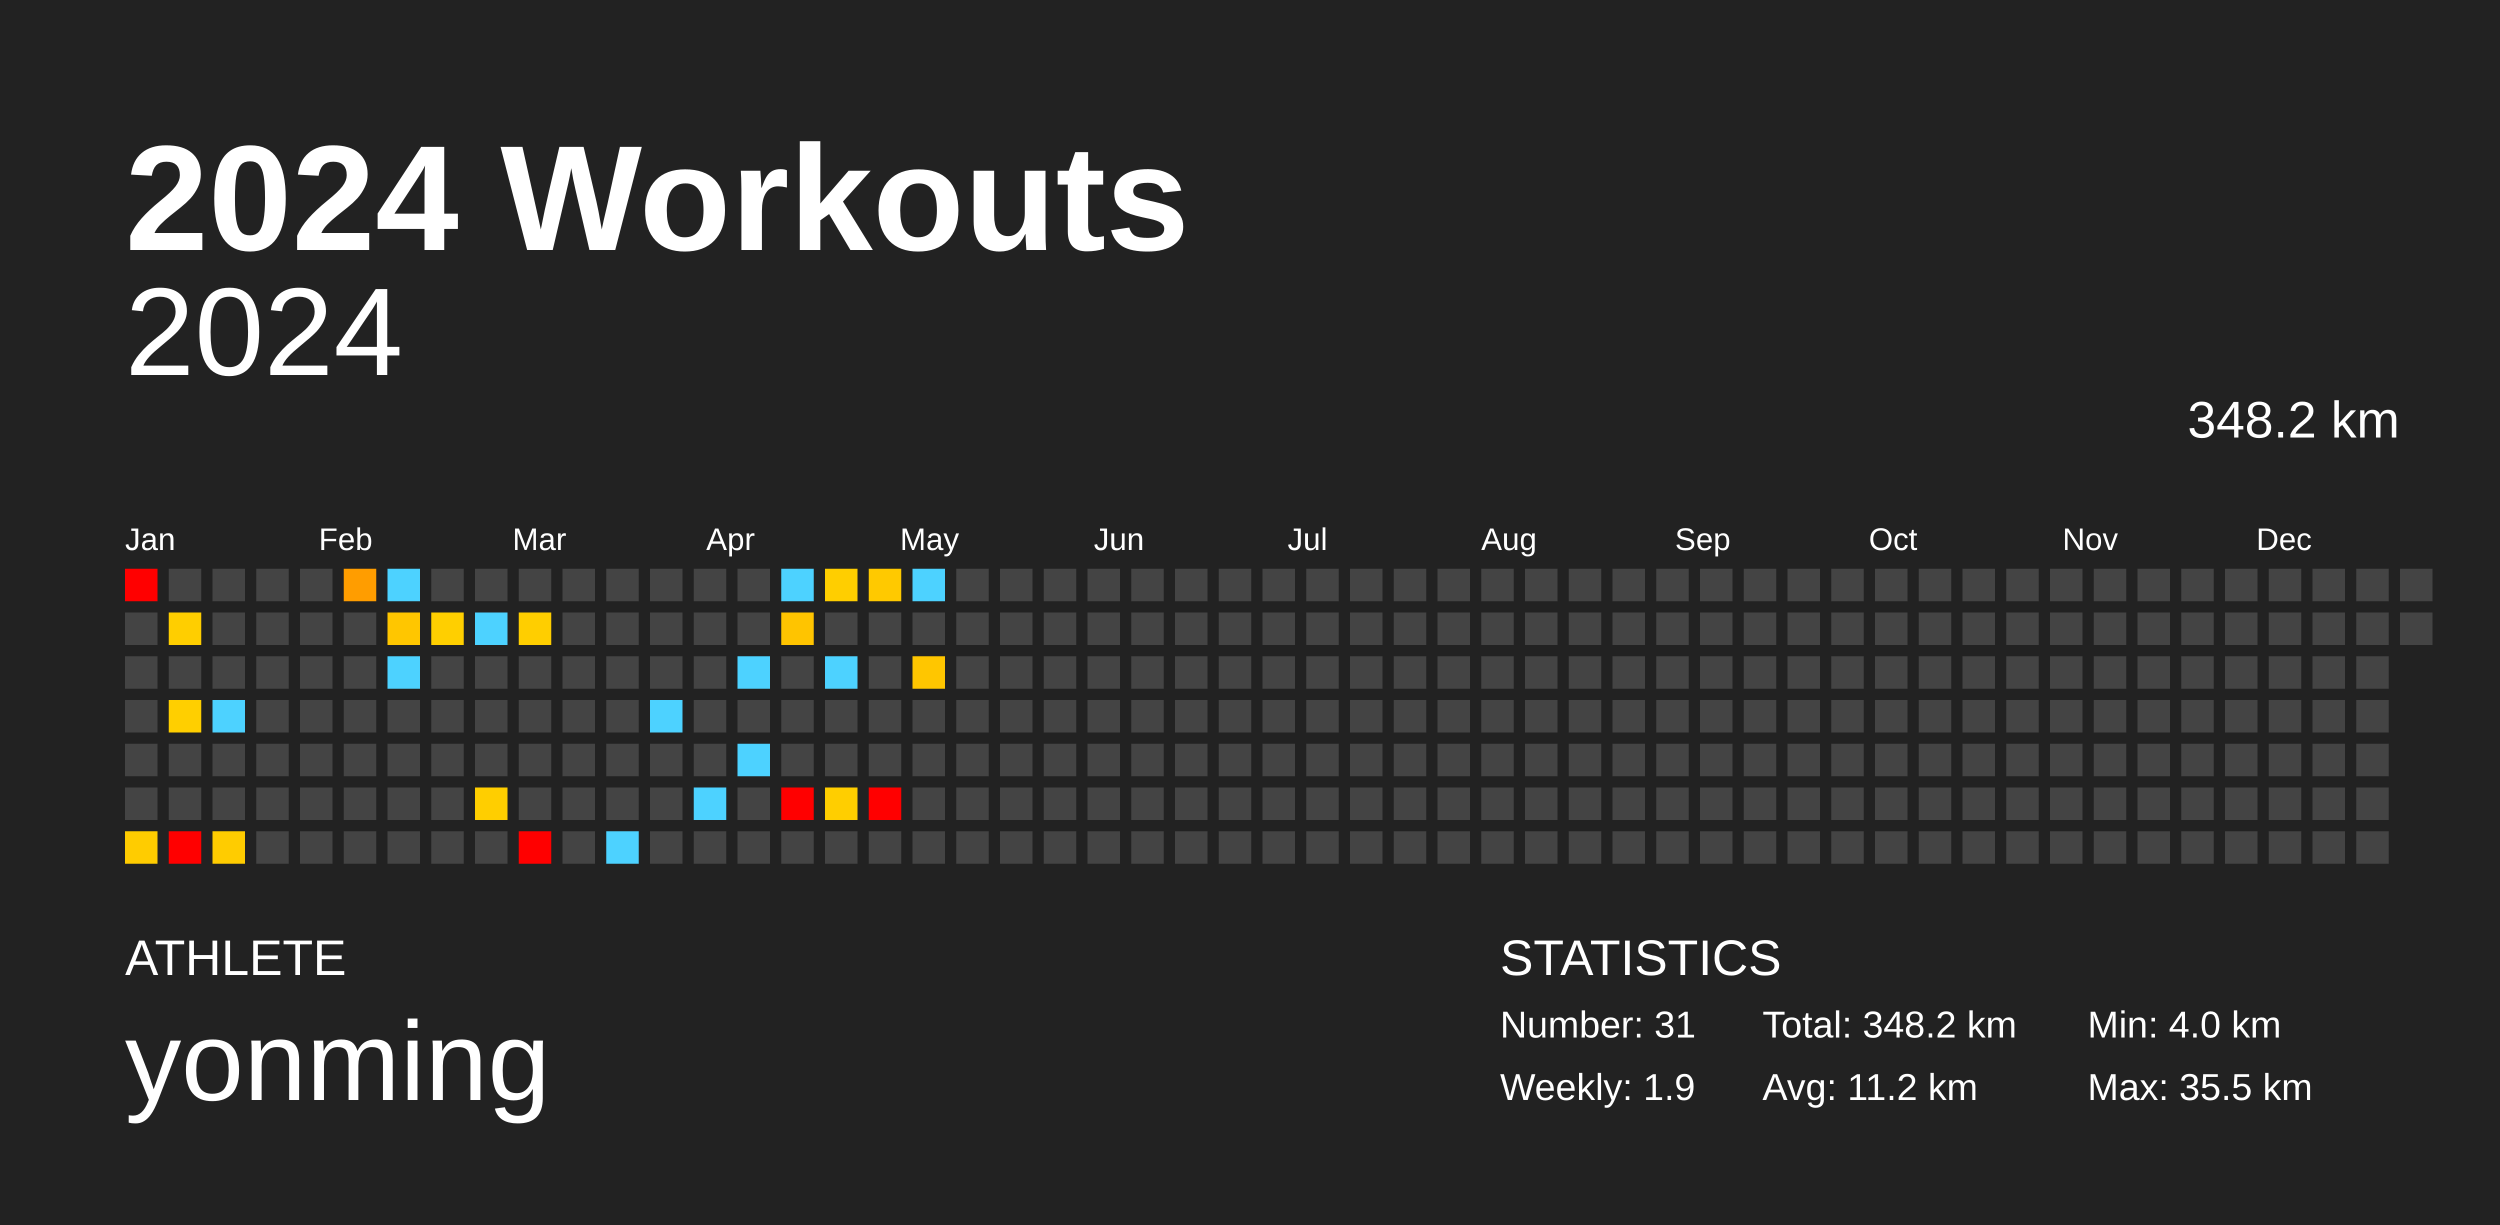
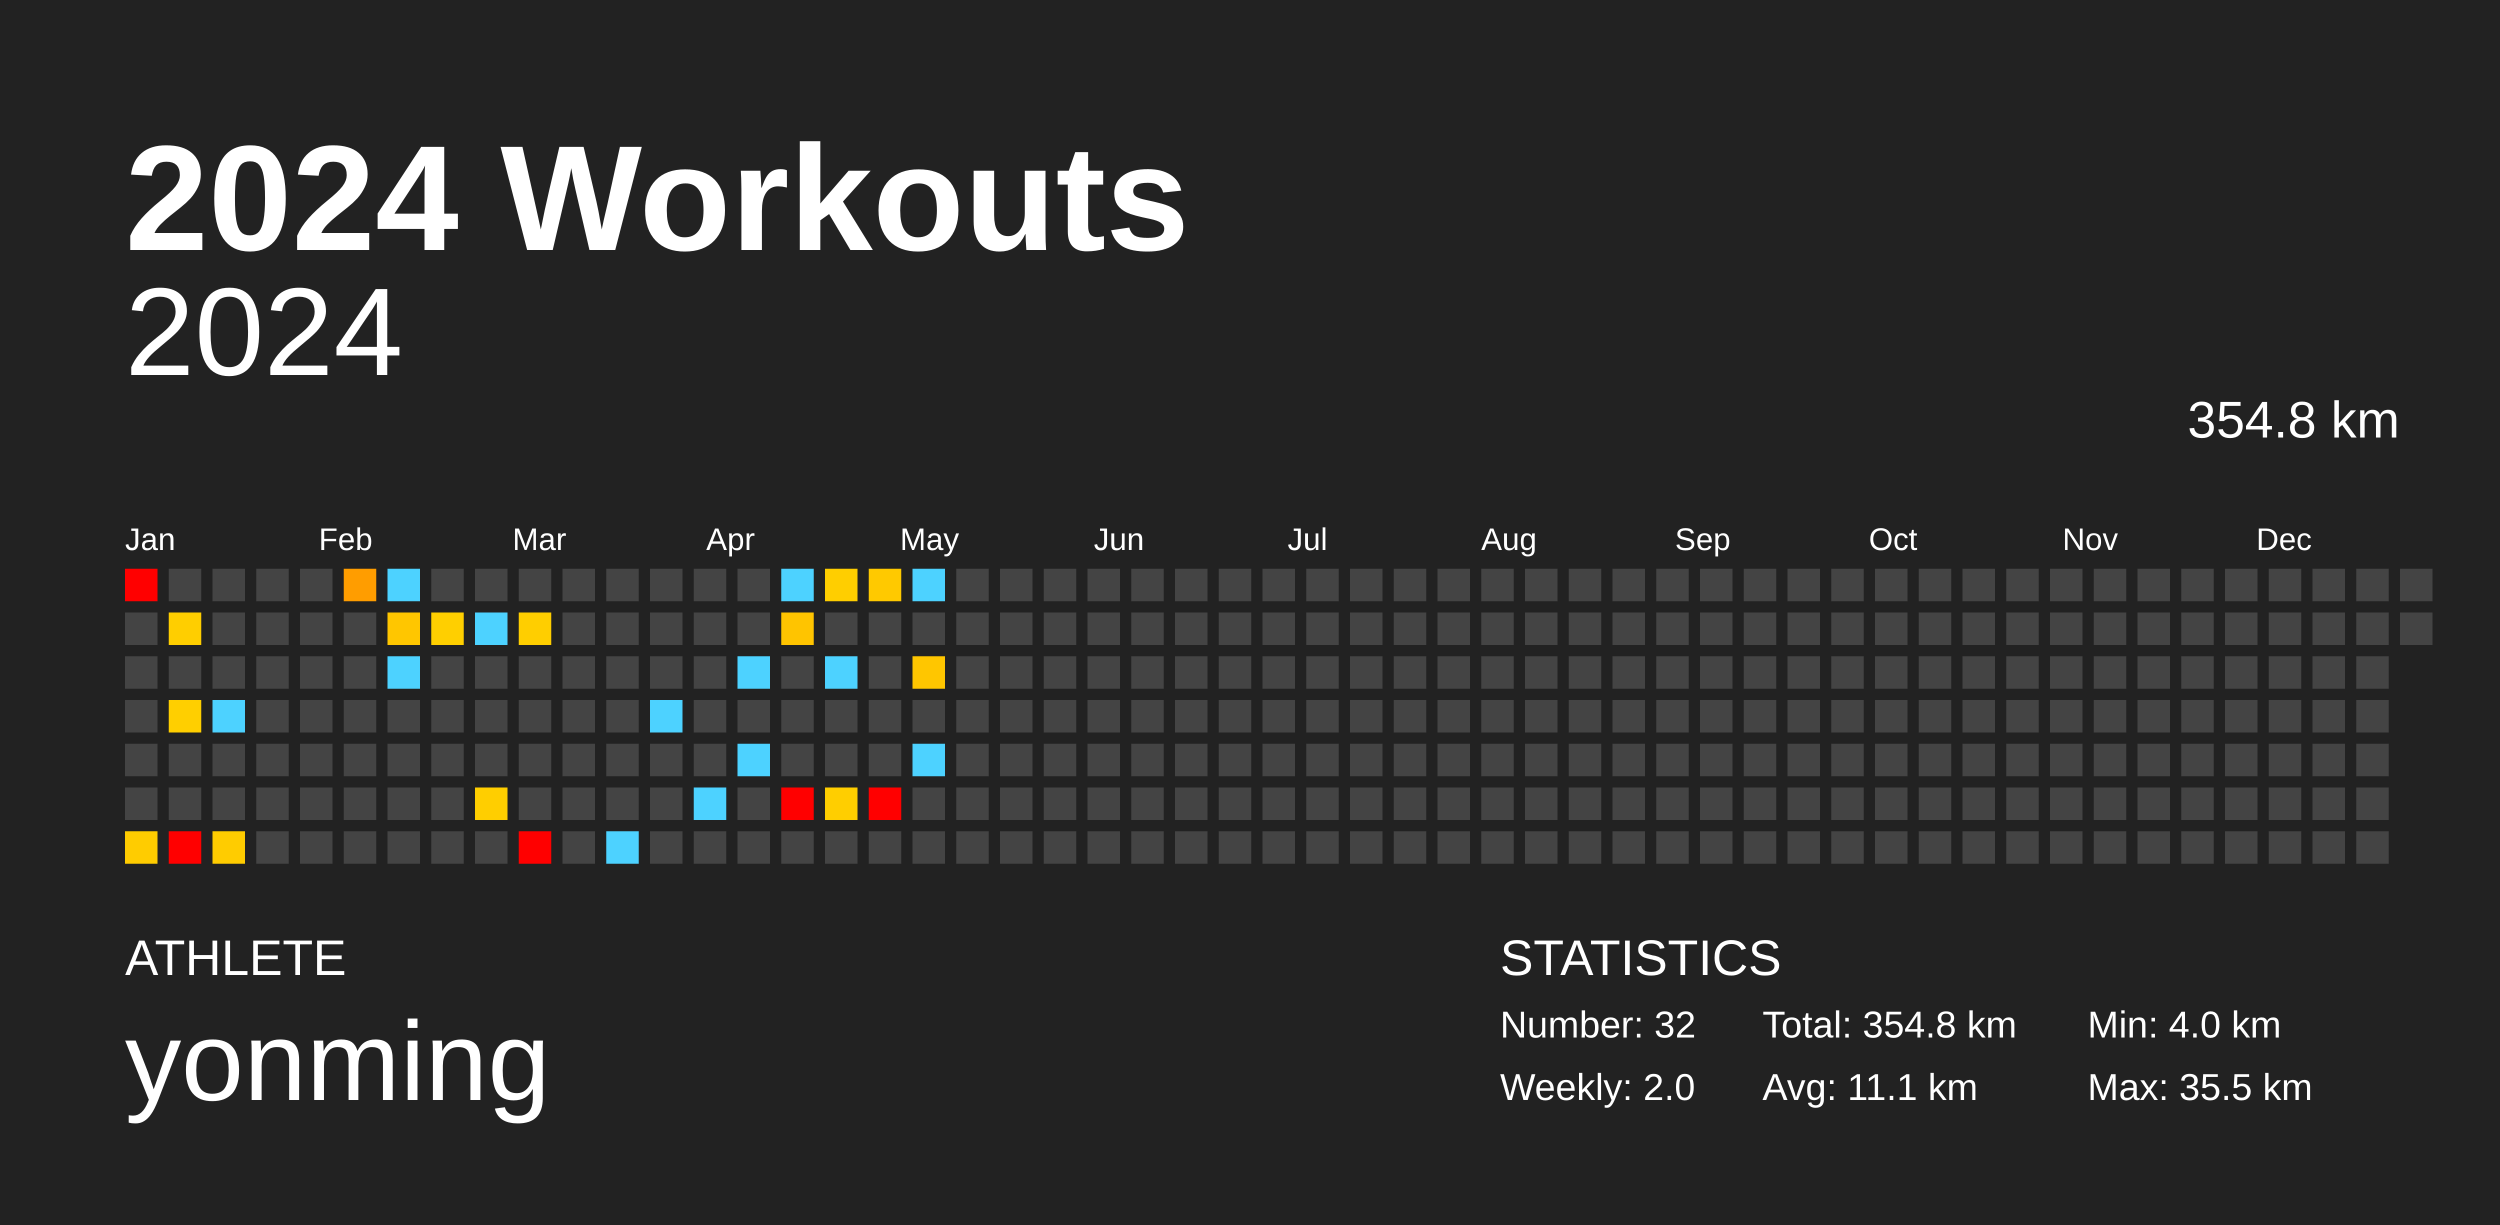
<svg xmlns="http://www.w3.org/2000/svg" baseProfile="full" height="98mm" version="1.1" viewBox="0,0,200,98" width="200mm">
  <defs />
  <rect fill="#222222" height="98" width="200" x="0" y="0" />
  <text fill="#FFFFFF" style="font-size:12px; font-family:Arial; font-weight:bold;" x="10" y="20">2024 Workouts</text>
  <text fill="#FFFFFF" style="font-size:4px; font-family:Arial" x="10" y="78">ATHLETE</text>
  <text fill="#FFFFFF" style="font-size:9px; font-family:Arial" x="10" y="88">yonming</text>
  <text fill="#FFFFFF" style="font-size:4px; font-family:Arial" x="120" y="78">STATISTICS</text>
-   <text fill="#FFFFFF" style="font-size:3px; font-family:Arial" x="120" y="83">Number: 31</text>
-   <text fill="#FFFFFF" style="font-size:3px; font-family:Arial" x="120" y="88">Weekly: 1.9</text>
-   <text fill="#FFFFFF" style="font-size:3px; font-family:Arial" x="141" y="83">Total: 348.2 km</text>
-   <text fill="#FFFFFF" style="font-size:3px; font-family:Arial" x="141" y="88">Avg: 11.2 km</text>
+   <text fill="#FFFFFF" style="font-size:3px; font-family:Arial" x="120" y="83">Number: 32</text>
+   <text fill="#FFFFFF" style="font-size:3px; font-family:Arial" x="120" y="88">Weekly: 2.0</text>
+   <text fill="#FFFFFF" style="font-size:3px; font-family:Arial" x="141" y="83">Total: 354.8 km</text>
+   <text fill="#FFFFFF" style="font-size:3px; font-family:Arial" x="141" y="88">Avg: 11.1 km</text>
  <text fill="#FFFFFF" style="font-size:3px; font-family:Arial" x="167" y="83">Min: 4.0 km</text>
  <text fill="#FFFFFF" style="font-size:3px; font-family:Arial" x="167" y="88">Max: 35.5 km</text>
  <text alignment-baseline="hanging" fill="#FFFFFF" style="font-size:10.0px; font-family:Arial;" x="10" y="30">2024</text>
-   <text alignment-baseline="hanging" fill="#FFFFFF" style="font-size:4.125px; font-family:Arial;" x="175" y="35">348.2 km</text>
+   <text alignment-baseline="hanging" fill="#FFFFFF" style="font-size:4.125px; font-family:Arial;" x="175" y="35">354.8 km</text>
  <text fill="#FFFFFF" style="font-size:2.5px; font-family:Arial" x="10.0" y="44">Jan</text>
  <text fill="#FFFFFF" style="font-size:2.5px; font-family:Arial" x="25.5" y="44">Feb</text>
  <text fill="#FFFFFF" style="font-size:2.5px; font-family:Arial" x="41.0" y="44">Mar</text>
  <text fill="#FFFFFF" style="font-size:2.5px; font-family:Arial" x="56.5" y="44">Apr</text>
  <text fill="#FFFFFF" style="font-size:2.5px; font-family:Arial" x="72.0" y="44">May</text>
  <text fill="#FFFFFF" style="font-size:2.5px; font-family:Arial" x="87.5" y="44">Jun</text>
  <text fill="#FFFFFF" style="font-size:2.5px; font-family:Arial" x="103.0" y="44">Jul</text>
  <text fill="#FFFFFF" style="font-size:2.5px; font-family:Arial" x="118.5" y="44">Aug</text>
  <text fill="#FFFFFF" style="font-size:2.5px; font-family:Arial" x="134.0" y="44">Sep</text>
  <text fill="#FFFFFF" style="font-size:2.5px; font-family:Arial" x="149.5" y="44">Oct</text>
  <text fill="#FFFFFF" style="font-size:2.5px; font-family:Arial" x="165.0" y="44">Nov</text>
  <text fill="#FFFFFF" style="font-size:2.5px; font-family:Arial" x="180.5" y="44">Dec</text>
  <rect fill="red" height="2.6" width="2.6" x="10.0" y="45.5" />
  <rect fill="#444444" height="2.6" width="2.6" x="10.0" y="49.0" />
  <rect fill="#444444" height="2.6" width="2.6" x="10.0" y="52.5" />
  <rect fill="#444444" height="2.6" width="2.6" x="10.0" y="56.0" />
  <rect fill="#444444" height="2.6" width="2.6" x="10.0" y="59.5" />
  <rect fill="#444444" height="2.6" width="2.6" x="10.0" y="63.0" />
  <rect fill="#ffcc00" height="2.6" width="2.6" x="10.0" y="66.5" />
  <rect fill="#444444" height="2.6" width="2.6" x="13.5" y="45.5" />
  <rect fill="#ffce00" height="2.6" width="2.6" x="13.5" y="49.0" />
  <rect fill="#444444" height="2.6" width="2.6" x="13.5" y="52.5" />
  <rect fill="#ffcf00" height="2.6" width="2.6" x="13.5" y="56.0" />
  <rect fill="#444444" height="2.6" width="2.6" x="13.5" y="59.5" />
  <rect fill="#444444" height="2.6" width="2.6" x="13.5" y="63.0" />
  <rect fill="red" height="2.6" width="2.6" x="13.5" y="66.5" />
  <rect fill="#444444" height="2.6" width="2.6" x="17.0" y="45.5" />
  <rect fill="#444444" height="2.6" width="2.6" x="17.0" y="49.0" />
  <rect fill="#444444" height="2.6" width="2.6" x="17.0" y="52.5" />
  <rect fill="#4dd2ff" height="2.6" width="2.6" x="17.0" y="56.0" />
  <rect fill="#444444" height="2.6" width="2.6" x="17.0" y="59.5" />
  <rect fill="#444444" height="2.6" width="2.6" x="17.0" y="63.0" />
  <rect fill="#ffcc00" height="2.6" width="2.6" x="17.0" y="66.5" />
  <rect fill="#444444" height="2.6" width="2.6" x="20.5" y="45.5" />
  <rect fill="#444444" height="2.6" width="2.6" x="20.5" y="49.0" />
  <rect fill="#444444" height="2.6" width="2.6" x="20.5" y="52.5" />
  <rect fill="#444444" height="2.6" width="2.6" x="20.5" y="56.0" />
  <rect fill="#444444" height="2.6" width="2.6" x="20.5" y="59.5" />
  <rect fill="#444444" height="2.6" width="2.6" x="20.5" y="63.0" />
  <rect fill="#444444" height="2.6" width="2.6" x="20.5" y="66.5" />
  <rect fill="#444444" height="2.6" width="2.6" x="24.0" y="45.5" />
  <rect fill="#444444" height="2.6" width="2.6" x="24.0" y="49.0" />
  <rect fill="#444444" height="2.6" width="2.6" x="24.0" y="52.5" />
  <rect fill="#444444" height="2.6" width="2.6" x="24.0" y="56.0" />
  <rect fill="#444444" height="2.6" width="2.6" x="24.0" y="59.5" />
  <rect fill="#444444" height="2.6" width="2.6" x="24.0" y="63.0" />
  <rect fill="#444444" height="2.6" width="2.6" x="24.0" y="66.5" />
  <rect fill="#ff9d00" height="2.6" width="2.6" x="27.5" y="45.5" />
  <rect fill="#444444" height="2.6" width="2.6" x="27.5" y="49.0" />
  <rect fill="#444444" height="2.6" width="2.6" x="27.5" y="52.5" />
  <rect fill="#444444" height="2.6" width="2.6" x="27.5" y="56.0" />
  <rect fill="#444444" height="2.6" width="2.6" x="27.5" y="59.5" />
  <rect fill="#444444" height="2.6" width="2.6" x="27.5" y="63.0" />
  <rect fill="#444444" height="2.6" width="2.6" x="27.5" y="66.5" />
  <rect fill="#4dd2ff" height="2.6" width="2.6" x="31.0" y="45.5" />
  <rect fill="#ffc600" height="2.6" width="2.6" x="31.0" y="49.0" />
  <rect fill="#4dd2ff" height="2.6" width="2.6" x="31.0" y="52.5" />
  <rect fill="#444444" height="2.6" width="2.6" x="31.0" y="56.0" />
  <rect fill="#444444" height="2.6" width="2.6" x="31.0" y="59.5" />
  <rect fill="#444444" height="2.6" width="2.6" x="31.0" y="63.0" />
  <rect fill="#444444" height="2.6" width="2.6" x="31.0" y="66.5" />
  <rect fill="#444444" height="2.6" width="2.6" x="34.5" y="45.5" />
  <rect fill="#ffcf00" height="2.6" width="2.6" x="34.5" y="49.0" />
  <rect fill="#444444" height="2.6" width="2.6" x="34.5" y="52.5" />
  <rect fill="#444444" height="2.6" width="2.6" x="34.5" y="56.0" />
  <rect fill="#444444" height="2.6" width="2.6" x="34.5" y="59.5" />
  <rect fill="#444444" height="2.6" width="2.6" x="34.5" y="63.0" />
  <rect fill="#444444" height="2.6" width="2.6" x="34.5" y="66.5" />
  <rect fill="#444444" height="2.6" width="2.6" x="38.0" y="45.5" />
  <rect fill="#4dd2ff" height="2.6" width="2.6" x="38.0" y="49.0" />
  <rect fill="#444444" height="2.6" width="2.6" x="38.0" y="52.5" />
  <rect fill="#444444" height="2.6" width="2.6" x="38.0" y="56.0" />
  <rect fill="#444444" height="2.6" width="2.6" x="38.0" y="59.5" />
  <rect fill="#ffce00" height="2.6" width="2.6" x="38.0" y="63.0" />
  <rect fill="#444444" height="2.6" width="2.6" x="38.0" y="66.5" />
  <rect fill="#444444" height="2.6" width="2.6" x="41.5" y="45.5" />
  <rect fill="#ffce00" height="2.6" width="2.6" x="41.5" y="49.0" />
  <rect fill="#444444" height="2.6" width="2.6" x="41.5" y="52.5" />
  <rect fill="#444444" height="2.6" width="2.6" x="41.5" y="56.0" />
  <rect fill="#444444" height="2.6" width="2.6" x="41.5" y="59.5" />
  <rect fill="#444444" height="2.6" width="2.6" x="41.5" y="63.0" />
  <rect fill="red" height="2.6" width="2.6" x="41.5" y="66.5" />
  <rect fill="#444444" height="2.6" width="2.6" x="45.0" y="45.5" />
  <rect fill="#444444" height="2.6" width="2.6" x="45.0" y="49.0" />
  <rect fill="#444444" height="2.6" width="2.6" x="45.0" y="52.5" />
  <rect fill="#444444" height="2.6" width="2.6" x="45.0" y="56.0" />
  <rect fill="#444444" height="2.6" width="2.6" x="45.0" y="59.5" />
  <rect fill="#444444" height="2.6" width="2.6" x="45.0" y="63.0" />
  <rect fill="#444444" height="2.6" width="2.6" x="45.0" y="66.5" />
  <rect fill="#444444" height="2.6" width="2.6" x="48.5" y="45.5" />
  <rect fill="#444444" height="2.6" width="2.6" x="48.5" y="49.0" />
  <rect fill="#444444" height="2.6" width="2.6" x="48.5" y="52.5" />
  <rect fill="#444444" height="2.6" width="2.6" x="48.5" y="56.0" />
  <rect fill="#444444" height="2.6" width="2.6" x="48.5" y="59.5" />
  <rect fill="#444444" height="2.6" width="2.6" x="48.5" y="63.0" />
  <rect fill="#4dd2ff" height="2.6" width="2.6" x="48.5" y="66.5" />
  <rect fill="#444444" height="2.6" width="2.6" x="52.0" y="45.5" />
  <rect fill="#444444" height="2.6" width="2.6" x="52.0" y="49.0" />
  <rect fill="#444444" height="2.6" width="2.6" x="52.0" y="52.5" />
  <rect fill="#4dd2ff" height="2.6" width="2.6" x="52.0" y="56.0" />
  <rect fill="#444444" height="2.6" width="2.6" x="52.0" y="59.5" />
  <rect fill="#444444" height="2.6" width="2.6" x="52.0" y="63.0" />
  <rect fill="#444444" height="2.6" width="2.6" x="52.0" y="66.5" />
  <rect fill="#444444" height="2.6" width="2.6" x="55.5" y="45.5" />
  <rect fill="#444444" height="2.6" width="2.6" x="55.5" y="49.0" />
  <rect fill="#444444" height="2.6" width="2.6" x="55.5" y="52.5" />
  <rect fill="#444444" height="2.6" width="2.6" x="55.5" y="56.0" />
  <rect fill="#444444" height="2.6" width="2.6" x="55.5" y="59.5" />
  <rect fill="#4dd2ff" height="2.6" width="2.6" x="55.5" y="63.0" />
  <rect fill="#444444" height="2.6" width="2.6" x="55.5" y="66.5" />
  <rect fill="#444444" height="2.6" width="2.6" x="59.0" y="45.5" />
  <rect fill="#444444" height="2.6" width="2.6" x="59.0" y="49.0" />
  <rect fill="#4dd2ff" height="2.6" width="2.6" x="59.0" y="52.5" />
  <rect fill="#444444" height="2.6" width="2.6" x="59.0" y="56.0" />
  <rect fill="#4dd2ff" height="2.6" width="2.6" x="59.0" y="59.5" />
  <rect fill="#444444" height="2.6" width="2.6" x="59.0" y="63.0" />
  <rect fill="#444444" height="2.6" width="2.6" x="59.0" y="66.5" />
  <rect fill="#4dd2ff" height="2.6" width="2.6" x="62.5" y="45.5" />
  <rect fill="#ffc400" height="2.6" width="2.6" x="62.5" y="49.0" />
  <rect fill="#444444" height="2.6" width="2.6" x="62.5" y="52.5" />
  <rect fill="#444444" height="2.6" width="2.6" x="62.5" y="56.0" />
  <rect fill="#444444" height="2.6" width="2.6" x="62.5" y="59.5" />
  <rect fill="red" height="2.6" width="2.6" x="62.5" y="63.0" />
  <rect fill="#444444" height="2.6" width="2.6" x="62.5" y="66.5" />
  <rect fill="#ffce00" height="2.6" width="2.6" x="66.0" y="45.5" />
  <rect fill="#444444" height="2.6" width="2.6" x="66.0" y="49.0" />
  <rect fill="#4dd2ff" height="2.6" width="2.6" x="66.0" y="52.5" />
  <rect fill="#444444" height="2.6" width="2.6" x="66.0" y="56.0" />
  <rect fill="#444444" height="2.6" width="2.6" x="66.0" y="59.5" />
  <rect fill="#ffce00" height="2.6" width="2.6" x="66.0" y="63.0" />
  <rect fill="#444444" height="2.6" width="2.6" x="66.0" y="66.5" />
  <rect fill="#ffc900" height="2.6" width="2.6" x="69.5" y="45.5" />
  <rect fill="#444444" height="2.6" width="2.6" x="69.5" y="49.0" />
  <rect fill="#444444" height="2.6" width="2.6" x="69.5" y="52.5" />
  <rect fill="#444444" height="2.6" width="2.6" x="69.5" y="56.0" />
  <rect fill="#444444" height="2.6" width="2.6" x="69.5" y="59.5" />
  <rect fill="red" height="2.6" width="2.6" x="69.5" y="63.0" />
  <rect fill="#444444" height="2.6" width="2.6" x="69.5" y="66.5" />
  <rect fill="#4dd2ff" height="2.6" width="2.6" x="73.0" y="45.5" />
  <rect fill="#444444" height="2.6" width="2.6" x="73.0" y="49.0" />
  <rect fill="#ffc600" height="2.6" width="2.6" x="73.0" y="52.5" />
  <rect fill="#444444" height="2.6" width="2.6" x="73.0" y="56.0" />
-   <rect fill="#444444" height="2.6" width="2.6" x="73.0" y="59.5" />
+   <rect fill="#4dd2ff" height="2.6" width="2.6" x="73.0" y="59.5" />
  <rect fill="#444444" height="2.6" width="2.6" x="73.0" y="63.0" />
  <rect fill="#444444" height="2.6" width="2.6" x="73.0" y="66.5" />
  <rect fill="#444444" height="2.6" width="2.6" x="76.5" y="45.5" />
  <rect fill="#444444" height="2.6" width="2.6" x="76.5" y="49.0" />
  <rect fill="#444444" height="2.6" width="2.6" x="76.5" y="52.5" />
  <rect fill="#444444" height="2.6" width="2.6" x="76.5" y="56.0" />
  <rect fill="#444444" height="2.6" width="2.6" x="76.5" y="59.5" />
  <rect fill="#444444" height="2.6" width="2.6" x="76.5" y="63.0" />
  <rect fill="#444444" height="2.6" width="2.6" x="76.5" y="66.5" />
  <rect fill="#444444" height="2.6" width="2.6" x="80.0" y="45.5" />
  <rect fill="#444444" height="2.6" width="2.6" x="80.0" y="49.0" />
  <rect fill="#444444" height="2.6" width="2.6" x="80.0" y="52.5" />
  <rect fill="#444444" height="2.6" width="2.6" x="80.0" y="56.0" />
  <rect fill="#444444" height="2.6" width="2.6" x="80.0" y="59.5" />
  <rect fill="#444444" height="2.6" width="2.6" x="80.0" y="63.0" />
  <rect fill="#444444" height="2.6" width="2.6" x="80.0" y="66.5" />
  <rect fill="#444444" height="2.6" width="2.6" x="83.5" y="45.5" />
  <rect fill="#444444" height="2.6" width="2.6" x="83.5" y="49.0" />
  <rect fill="#444444" height="2.6" width="2.6" x="83.5" y="52.5" />
  <rect fill="#444444" height="2.6" width="2.6" x="83.5" y="56.0" />
  <rect fill="#444444" height="2.6" width="2.6" x="83.5" y="59.5" />
  <rect fill="#444444" height="2.6" width="2.6" x="83.5" y="63.0" />
  <rect fill="#444444" height="2.6" width="2.6" x="83.5" y="66.5" />
  <rect fill="#444444" height="2.6" width="2.6" x="87.0" y="45.5" />
  <rect fill="#444444" height="2.6" width="2.6" x="87.0" y="49.0" />
  <rect fill="#444444" height="2.6" width="2.6" x="87.0" y="52.5" />
  <rect fill="#444444" height="2.6" width="2.6" x="87.0" y="56.0" />
  <rect fill="#444444" height="2.6" width="2.6" x="87.0" y="59.5" />
  <rect fill="#444444" height="2.6" width="2.6" x="87.0" y="63.0" />
  <rect fill="#444444" height="2.6" width="2.6" x="87.0" y="66.5" />
  <rect fill="#444444" height="2.6" width="2.6" x="90.5" y="45.5" />
  <rect fill="#444444" height="2.6" width="2.6" x="90.5" y="49.0" />
  <rect fill="#444444" height="2.6" width="2.6" x="90.5" y="52.5" />
  <rect fill="#444444" height="2.6" width="2.6" x="90.5" y="56.0" />
  <rect fill="#444444" height="2.6" width="2.6" x="90.5" y="59.5" />
  <rect fill="#444444" height="2.6" width="2.6" x="90.5" y="63.0" />
  <rect fill="#444444" height="2.6" width="2.6" x="90.5" y="66.5" />
  <rect fill="#444444" height="2.6" width="2.6" x="94.0" y="45.5" />
  <rect fill="#444444" height="2.6" width="2.6" x="94.0" y="49.0" />
  <rect fill="#444444" height="2.6" width="2.6" x="94.0" y="52.5" />
  <rect fill="#444444" height="2.6" width="2.6" x="94.0" y="56.0" />
  <rect fill="#444444" height="2.6" width="2.6" x="94.0" y="59.5" />
  <rect fill="#444444" height="2.6" width="2.6" x="94.0" y="63.0" />
  <rect fill="#444444" height="2.6" width="2.6" x="94.0" y="66.5" />
  <rect fill="#444444" height="2.6" width="2.6" x="97.5" y="45.5" />
  <rect fill="#444444" height="2.6" width="2.6" x="97.5" y="49.0" />
  <rect fill="#444444" height="2.6" width="2.6" x="97.5" y="52.5" />
  <rect fill="#444444" height="2.6" width="2.6" x="97.5" y="56.0" />
  <rect fill="#444444" height="2.6" width="2.6" x="97.5" y="59.5" />
  <rect fill="#444444" height="2.6" width="2.6" x="97.5" y="63.0" />
  <rect fill="#444444" height="2.6" width="2.6" x="97.5" y="66.5" />
  <rect fill="#444444" height="2.6" width="2.6" x="101.0" y="45.5" />
  <rect fill="#444444" height="2.6" width="2.6" x="101.0" y="49.0" />
  <rect fill="#444444" height="2.6" width="2.6" x="101.0" y="52.5" />
  <rect fill="#444444" height="2.6" width="2.6" x="101.0" y="56.0" />
  <rect fill="#444444" height="2.6" width="2.6" x="101.0" y="59.5" />
  <rect fill="#444444" height="2.6" width="2.6" x="101.0" y="63.0" />
  <rect fill="#444444" height="2.6" width="2.6" x="101.0" y="66.5" />
  <rect fill="#444444" height="2.6" width="2.6" x="104.5" y="45.5" />
  <rect fill="#444444" height="2.6" width="2.6" x="104.5" y="49.0" />
  <rect fill="#444444" height="2.6" width="2.6" x="104.5" y="52.5" />
  <rect fill="#444444" height="2.6" width="2.6" x="104.5" y="56.0" />
  <rect fill="#444444" height="2.6" width="2.6" x="104.5" y="59.5" />
  <rect fill="#444444" height="2.6" width="2.6" x="104.5" y="63.0" />
  <rect fill="#444444" height="2.6" width="2.6" x="104.5" y="66.5" />
  <rect fill="#444444" height="2.6" width="2.6" x="108.0" y="45.5" />
  <rect fill="#444444" height="2.6" width="2.6" x="108.0" y="49.0" />
  <rect fill="#444444" height="2.6" width="2.6" x="108.0" y="52.5" />
  <rect fill="#444444" height="2.6" width="2.6" x="108.0" y="56.0" />
  <rect fill="#444444" height="2.6" width="2.6" x="108.0" y="59.5" />
  <rect fill="#444444" height="2.6" width="2.6" x="108.0" y="63.0" />
  <rect fill="#444444" height="2.6" width="2.6" x="108.0" y="66.5" />
  <rect fill="#444444" height="2.6" width="2.6" x="111.5" y="45.5" />
  <rect fill="#444444" height="2.6" width="2.6" x="111.5" y="49.0" />
  <rect fill="#444444" height="2.6" width="2.6" x="111.5" y="52.5" />
  <rect fill="#444444" height="2.6" width="2.6" x="111.5" y="56.0" />
  <rect fill="#444444" height="2.6" width="2.6" x="111.5" y="59.5" />
  <rect fill="#444444" height="2.6" width="2.6" x="111.5" y="63.0" />
  <rect fill="#444444" height="2.6" width="2.6" x="111.5" y="66.5" />
  <rect fill="#444444" height="2.6" width="2.6" x="115.0" y="45.5" />
  <rect fill="#444444" height="2.6" width="2.6" x="115.0" y="49.0" />
  <rect fill="#444444" height="2.6" width="2.6" x="115.0" y="52.5" />
  <rect fill="#444444" height="2.6" width="2.6" x="115.0" y="56.0" />
  <rect fill="#444444" height="2.6" width="2.6" x="115.0" y="59.5" />
  <rect fill="#444444" height="2.6" width="2.6" x="115.0" y="63.0" />
  <rect fill="#444444" height="2.6" width="2.6" x="115.0" y="66.5" />
  <rect fill="#444444" height="2.6" width="2.6" x="118.5" y="45.5" />
  <rect fill="#444444" height="2.6" width="2.6" x="118.5" y="49.0" />
  <rect fill="#444444" height="2.6" width="2.6" x="118.5" y="52.5" />
  <rect fill="#444444" height="2.6" width="2.6" x="118.5" y="56.0" />
  <rect fill="#444444" height="2.6" width="2.6" x="118.5" y="59.5" />
  <rect fill="#444444" height="2.6" width="2.6" x="118.5" y="63.0" />
  <rect fill="#444444" height="2.6" width="2.6" x="118.5" y="66.5" />
  <rect fill="#444444" height="2.6" width="2.6" x="122.0" y="45.5" />
  <rect fill="#444444" height="2.6" width="2.6" x="122.0" y="49.0" />
  <rect fill="#444444" height="2.6" width="2.6" x="122.0" y="52.5" />
  <rect fill="#444444" height="2.6" width="2.6" x="122.0" y="56.0" />
  <rect fill="#444444" height="2.6" width="2.6" x="122.0" y="59.5" />
  <rect fill="#444444" height="2.6" width="2.6" x="122.0" y="63.0" />
  <rect fill="#444444" height="2.6" width="2.6" x="122.0" y="66.5" />
  <rect fill="#444444" height="2.6" width="2.6" x="125.5" y="45.5" />
  <rect fill="#444444" height="2.6" width="2.6" x="125.5" y="49.0" />
  <rect fill="#444444" height="2.6" width="2.6" x="125.5" y="52.5" />
  <rect fill="#444444" height="2.6" width="2.6" x="125.5" y="56.0" />
  <rect fill="#444444" height="2.6" width="2.6" x="125.5" y="59.5" />
  <rect fill="#444444" height="2.6" width="2.6" x="125.5" y="63.0" />
  <rect fill="#444444" height="2.6" width="2.6" x="125.5" y="66.5" />
  <rect fill="#444444" height="2.6" width="2.6" x="129.0" y="45.5" />
  <rect fill="#444444" height="2.6" width="2.6" x="129.0" y="49.0" />
  <rect fill="#444444" height="2.6" width="2.6" x="129.0" y="52.5" />
  <rect fill="#444444" height="2.6" width="2.6" x="129.0" y="56.0" />
  <rect fill="#444444" height="2.6" width="2.6" x="129.0" y="59.5" />
  <rect fill="#444444" height="2.6" width="2.6" x="129.0" y="63.0" />
  <rect fill="#444444" height="2.6" width="2.6" x="129.0" y="66.5" />
  <rect fill="#444444" height="2.6" width="2.6" x="132.5" y="45.5" />
  <rect fill="#444444" height="2.6" width="2.6" x="132.5" y="49.0" />
  <rect fill="#444444" height="2.6" width="2.6" x="132.5" y="52.5" />
  <rect fill="#444444" height="2.6" width="2.6" x="132.5" y="56.0" />
  <rect fill="#444444" height="2.6" width="2.6" x="132.5" y="59.5" />
  <rect fill="#444444" height="2.6" width="2.6" x="132.5" y="63.0" />
  <rect fill="#444444" height="2.6" width="2.6" x="132.5" y="66.5" />
  <rect fill="#444444" height="2.6" width="2.6" x="136.0" y="45.5" />
  <rect fill="#444444" height="2.6" width="2.6" x="136.0" y="49.0" />
  <rect fill="#444444" height="2.6" width="2.6" x="136.0" y="52.5" />
  <rect fill="#444444" height="2.6" width="2.6" x="136.0" y="56.0" />
  <rect fill="#444444" height="2.6" width="2.6" x="136.0" y="59.5" />
  <rect fill="#444444" height="2.6" width="2.6" x="136.0" y="63.0" />
  <rect fill="#444444" height="2.6" width="2.6" x="136.0" y="66.5" />
  <rect fill="#444444" height="2.6" width="2.6" x="139.5" y="45.5" />
  <rect fill="#444444" height="2.6" width="2.6" x="139.5" y="49.0" />
  <rect fill="#444444" height="2.6" width="2.6" x="139.5" y="52.5" />
  <rect fill="#444444" height="2.6" width="2.6" x="139.5" y="56.0" />
  <rect fill="#444444" height="2.6" width="2.6" x="139.5" y="59.5" />
  <rect fill="#444444" height="2.6" width="2.6" x="139.5" y="63.0" />
  <rect fill="#444444" height="2.6" width="2.6" x="139.5" y="66.5" />
  <rect fill="#444444" height="2.6" width="2.6" x="143.0" y="45.5" />
  <rect fill="#444444" height="2.6" width="2.6" x="143.0" y="49.0" />
  <rect fill="#444444" height="2.6" width="2.6" x="143.0" y="52.5" />
  <rect fill="#444444" height="2.6" width="2.6" x="143.0" y="56.0" />
  <rect fill="#444444" height="2.6" width="2.6" x="143.0" y="59.5" />
  <rect fill="#444444" height="2.6" width="2.6" x="143.0" y="63.0" />
  <rect fill="#444444" height="2.6" width="2.6" x="143.0" y="66.5" />
  <rect fill="#444444" height="2.6" width="2.6" x="146.5" y="45.5" />
  <rect fill="#444444" height="2.6" width="2.6" x="146.5" y="49.0" />
  <rect fill="#444444" height="2.6" width="2.6" x="146.5" y="52.5" />
  <rect fill="#444444" height="2.6" width="2.6" x="146.5" y="56.0" />
  <rect fill="#444444" height="2.6" width="2.6" x="146.5" y="59.5" />
  <rect fill="#444444" height="2.6" width="2.6" x="146.5" y="63.0" />
  <rect fill="#444444" height="2.6" width="2.6" x="146.5" y="66.5" />
  <rect fill="#444444" height="2.6" width="2.6" x="150.0" y="45.5" />
  <rect fill="#444444" height="2.6" width="2.6" x="150.0" y="49.0" />
  <rect fill="#444444" height="2.6" width="2.6" x="150.0" y="52.5" />
  <rect fill="#444444" height="2.6" width="2.6" x="150.0" y="56.0" />
  <rect fill="#444444" height="2.6" width="2.6" x="150.0" y="59.5" />
  <rect fill="#444444" height="2.6" width="2.6" x="150.0" y="63.0" />
  <rect fill="#444444" height="2.6" width="2.6" x="150.0" y="66.5" />
  <rect fill="#444444" height="2.6" width="2.6" x="153.5" y="45.5" />
  <rect fill="#444444" height="2.6" width="2.6" x="153.5" y="49.0" />
  <rect fill="#444444" height="2.6" width="2.6" x="153.5" y="52.5" />
  <rect fill="#444444" height="2.6" width="2.6" x="153.5" y="56.0" />
  <rect fill="#444444" height="2.6" width="2.6" x="153.5" y="59.5" />
  <rect fill="#444444" height="2.6" width="2.6" x="153.5" y="63.0" />
  <rect fill="#444444" height="2.6" width="2.6" x="153.5" y="66.5" />
  <rect fill="#444444" height="2.6" width="2.6" x="157.0" y="45.5" />
  <rect fill="#444444" height="2.6" width="2.6" x="157.0" y="49.0" />
  <rect fill="#444444" height="2.6" width="2.6" x="157.0" y="52.5" />
  <rect fill="#444444" height="2.6" width="2.6" x="157.0" y="56.0" />
  <rect fill="#444444" height="2.6" width="2.6" x="157.0" y="59.5" />
  <rect fill="#444444" height="2.6" width="2.6" x="157.0" y="63.0" />
  <rect fill="#444444" height="2.6" width="2.6" x="157.0" y="66.5" />
  <rect fill="#444444" height="2.6" width="2.6" x="160.5" y="45.5" />
  <rect fill="#444444" height="2.6" width="2.6" x="160.5" y="49.0" />
  <rect fill="#444444" height="2.6" width="2.6" x="160.5" y="52.5" />
  <rect fill="#444444" height="2.6" width="2.6" x="160.5" y="56.0" />
  <rect fill="#444444" height="2.6" width="2.6" x="160.5" y="59.5" />
  <rect fill="#444444" height="2.6" width="2.6" x="160.5" y="63.0" />
  <rect fill="#444444" height="2.6" width="2.6" x="160.5" y="66.5" />
  <rect fill="#444444" height="2.6" width="2.6" x="164.0" y="45.5" />
  <rect fill="#444444" height="2.6" width="2.6" x="164.0" y="49.0" />
  <rect fill="#444444" height="2.6" width="2.6" x="164.0" y="52.5" />
  <rect fill="#444444" height="2.6" width="2.6" x="164.0" y="56.0" />
  <rect fill="#444444" height="2.6" width="2.6" x="164.0" y="59.5" />
  <rect fill="#444444" height="2.6" width="2.6" x="164.0" y="63.0" />
  <rect fill="#444444" height="2.6" width="2.6" x="164.0" y="66.5" />
  <rect fill="#444444" height="2.6" width="2.6" x="167.5" y="45.5" />
  <rect fill="#444444" height="2.6" width="2.6" x="167.5" y="49.0" />
  <rect fill="#444444" height="2.6" width="2.6" x="167.5" y="52.5" />
  <rect fill="#444444" height="2.6" width="2.6" x="167.5" y="56.0" />
  <rect fill="#444444" height="2.6" width="2.6" x="167.5" y="59.5" />
  <rect fill="#444444" height="2.6" width="2.6" x="167.5" y="63.0" />
  <rect fill="#444444" height="2.6" width="2.6" x="167.5" y="66.5" />
  <rect fill="#444444" height="2.6" width="2.6" x="171.0" y="45.5" />
  <rect fill="#444444" height="2.6" width="2.6" x="171.0" y="49.0" />
  <rect fill="#444444" height="2.6" width="2.6" x="171.0" y="52.5" />
  <rect fill="#444444" height="2.6" width="2.6" x="171.0" y="56.0" />
  <rect fill="#444444" height="2.6" width="2.6" x="171.0" y="59.5" />
  <rect fill="#444444" height="2.6" width="2.6" x="171.0" y="63.0" />
  <rect fill="#444444" height="2.6" width="2.6" x="171.0" y="66.5" />
  <rect fill="#444444" height="2.6" width="2.6" x="174.5" y="45.5" />
  <rect fill="#444444" height="2.6" width="2.6" x="174.5" y="49.0" />
  <rect fill="#444444" height="2.6" width="2.6" x="174.5" y="52.5" />
  <rect fill="#444444" height="2.6" width="2.6" x="174.5" y="56.0" />
  <rect fill="#444444" height="2.6" width="2.6" x="174.5" y="59.5" />
  <rect fill="#444444" height="2.6" width="2.6" x="174.5" y="63.0" />
  <rect fill="#444444" height="2.6" width="2.6" x="174.5" y="66.5" />
  <rect fill="#444444" height="2.6" width="2.6" x="178.0" y="45.5" />
  <rect fill="#444444" height="2.6" width="2.6" x="178.0" y="49.0" />
  <rect fill="#444444" height="2.6" width="2.6" x="178.0" y="52.5" />
  <rect fill="#444444" height="2.6" width="2.6" x="178.0" y="56.0" />
  <rect fill="#444444" height="2.6" width="2.6" x="178.0" y="59.5" />
  <rect fill="#444444" height="2.6" width="2.6" x="178.0" y="63.0" />
  <rect fill="#444444" height="2.6" width="2.6" x="178.0" y="66.5" />
  <rect fill="#444444" height="2.6" width="2.6" x="181.5" y="45.5" />
  <rect fill="#444444" height="2.6" width="2.6" x="181.5" y="49.0" />
  <rect fill="#444444" height="2.6" width="2.6" x="181.5" y="52.5" />
  <rect fill="#444444" height="2.6" width="2.6" x="181.5" y="56.0" />
  <rect fill="#444444" height="2.6" width="2.6" x="181.5" y="59.5" />
  <rect fill="#444444" height="2.6" width="2.6" x="181.5" y="63.0" />
  <rect fill="#444444" height="2.6" width="2.6" x="181.5" y="66.5" />
  <rect fill="#444444" height="2.6" width="2.6" x="185.0" y="45.5" />
  <rect fill="#444444" height="2.6" width="2.6" x="185.0" y="49.0" />
  <rect fill="#444444" height="2.6" width="2.6" x="185.0" y="52.5" />
  <rect fill="#444444" height="2.6" width="2.6" x="185.0" y="56.0" />
  <rect fill="#444444" height="2.6" width="2.6" x="185.0" y="59.5" />
  <rect fill="#444444" height="2.6" width="2.6" x="185.0" y="63.0" />
  <rect fill="#444444" height="2.6" width="2.6" x="185.0" y="66.5" />
  <rect fill="#444444" height="2.6" width="2.6" x="188.5" y="45.5" />
  <rect fill="#444444" height="2.6" width="2.6" x="188.5" y="49.0" />
  <rect fill="#444444" height="2.6" width="2.6" x="188.5" y="52.5" />
  <rect fill="#444444" height="2.6" width="2.6" x="188.5" y="56.0" />
  <rect fill="#444444" height="2.6" width="2.6" x="188.5" y="59.5" />
  <rect fill="#444444" height="2.6" width="2.6" x="188.5" y="63.0" />
  <rect fill="#444444" height="2.6" width="2.6" x="188.5" y="66.5" />
  <rect fill="#444444" height="2.6" width="2.6" x="192.0" y="45.5" />
  <rect fill="#444444" height="2.6" width="2.6" x="192.0" y="49.0" />
</svg>
